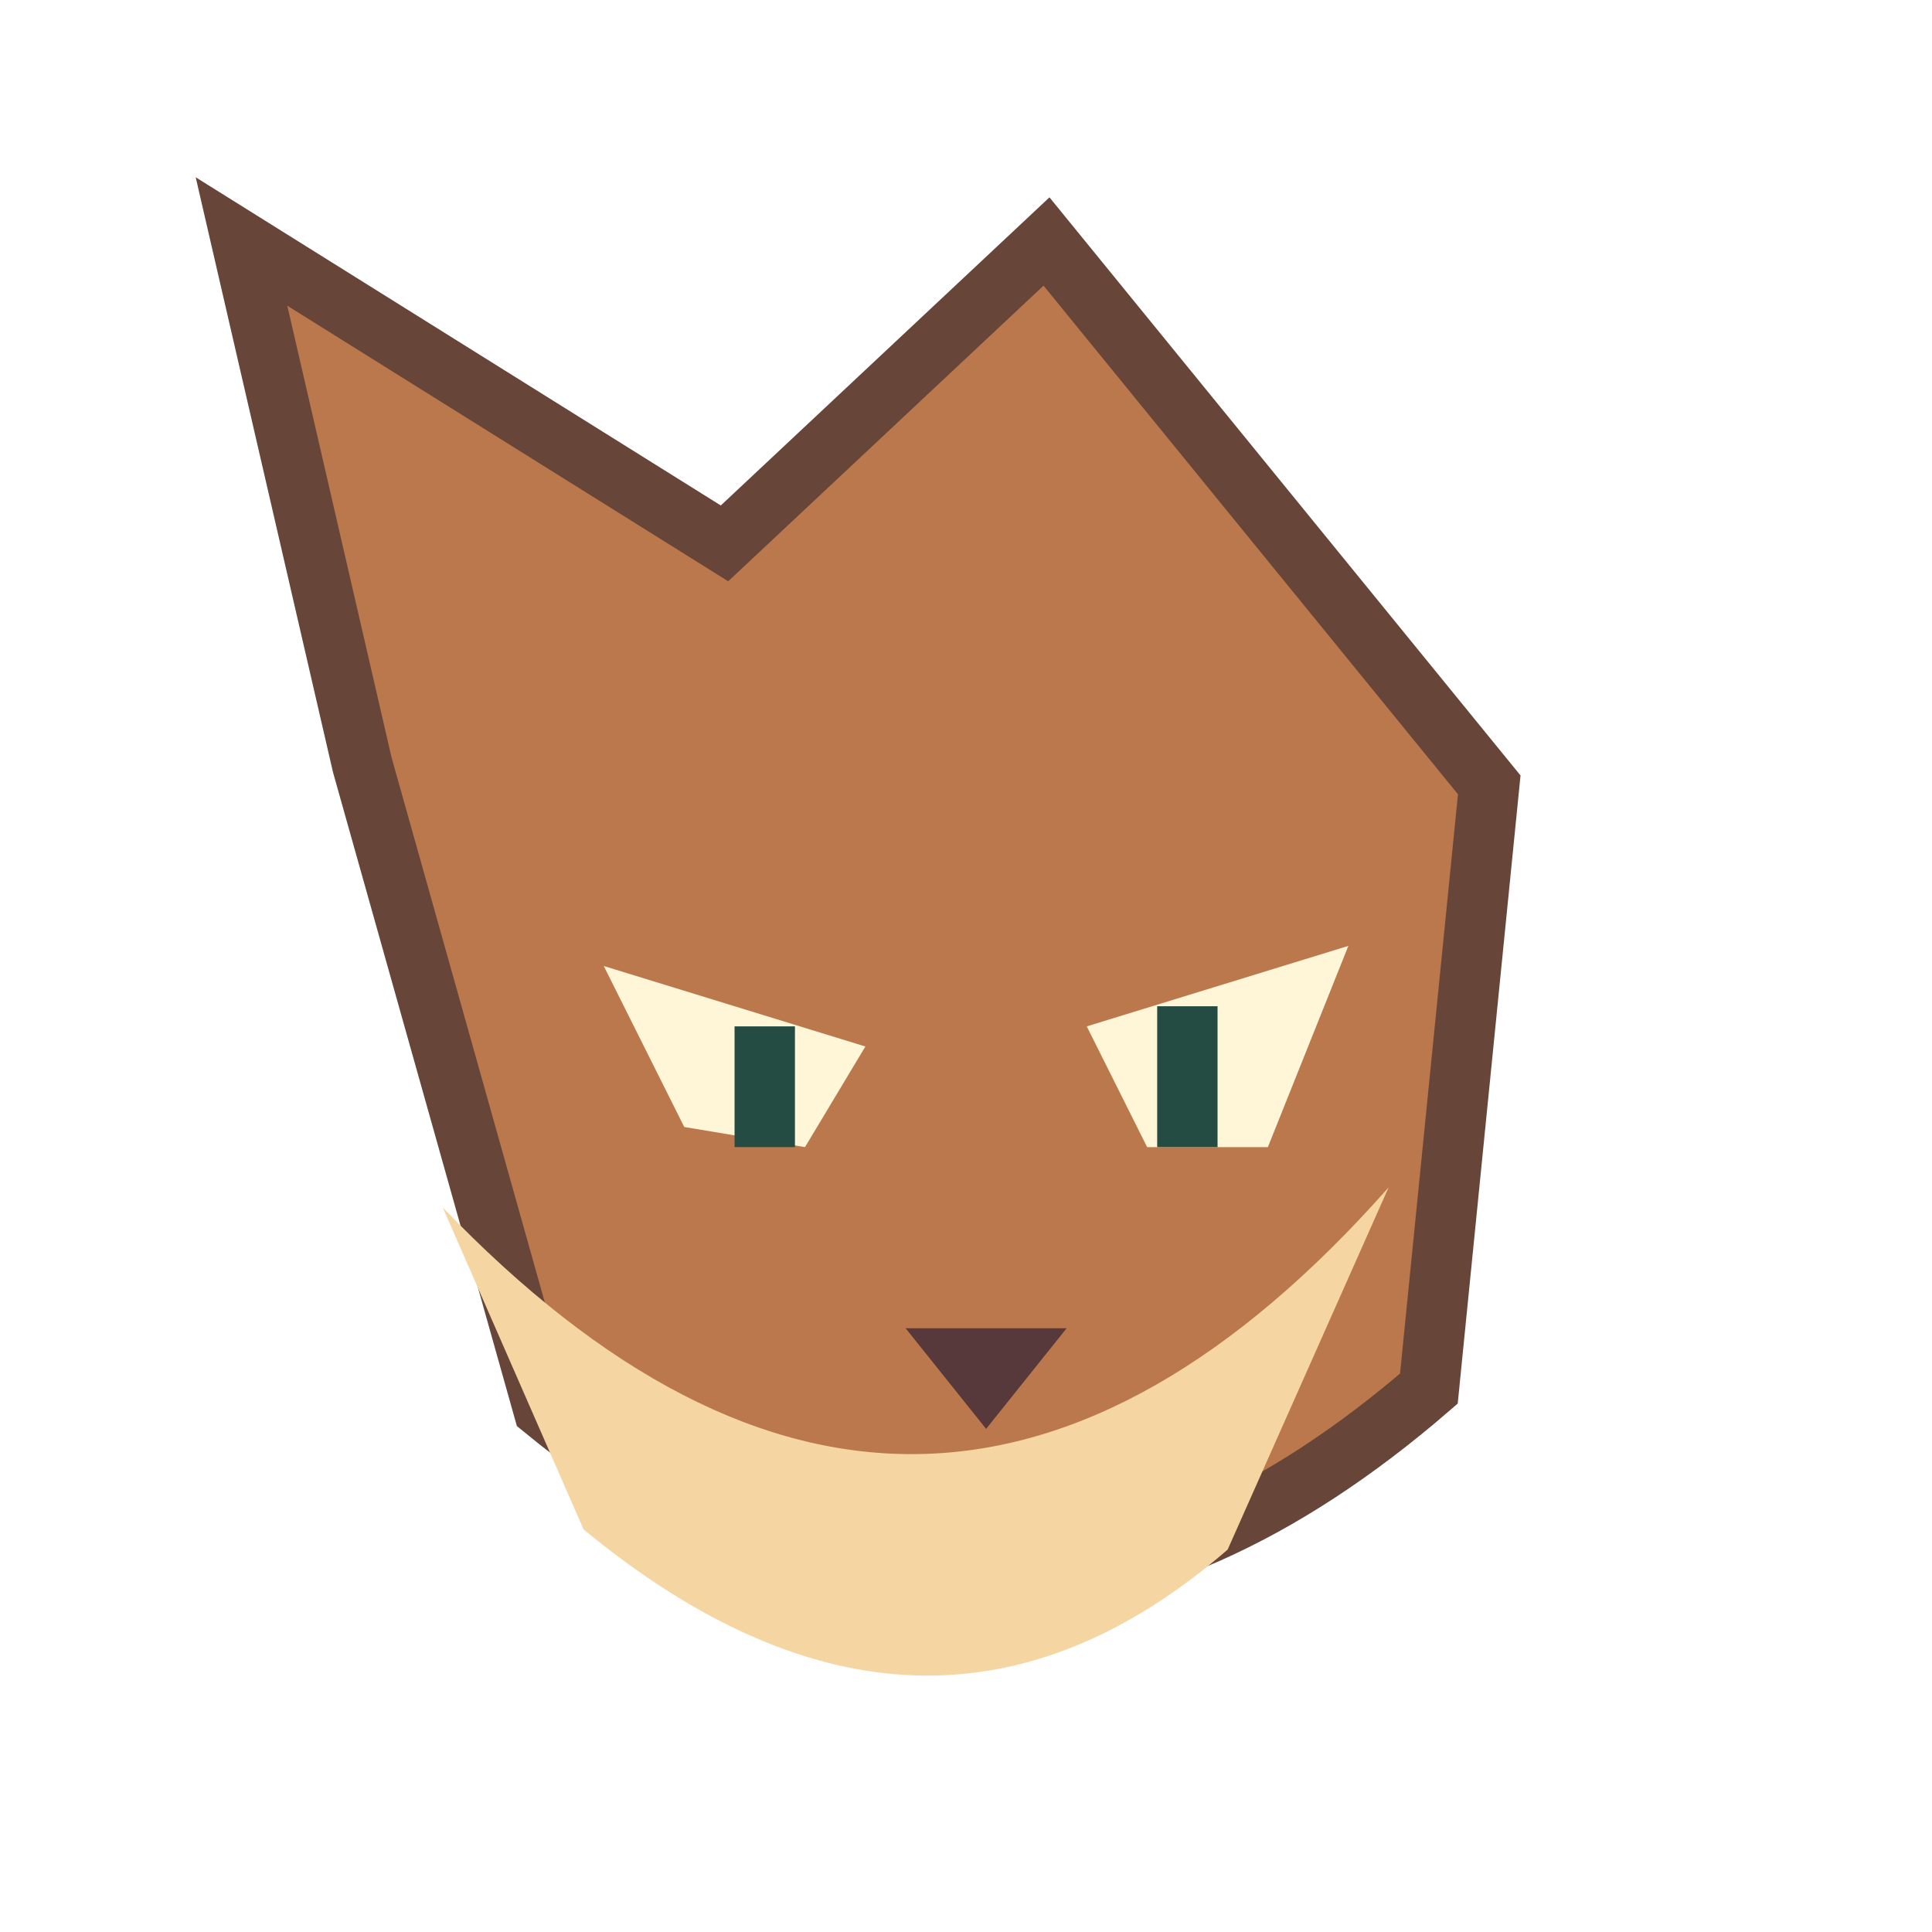
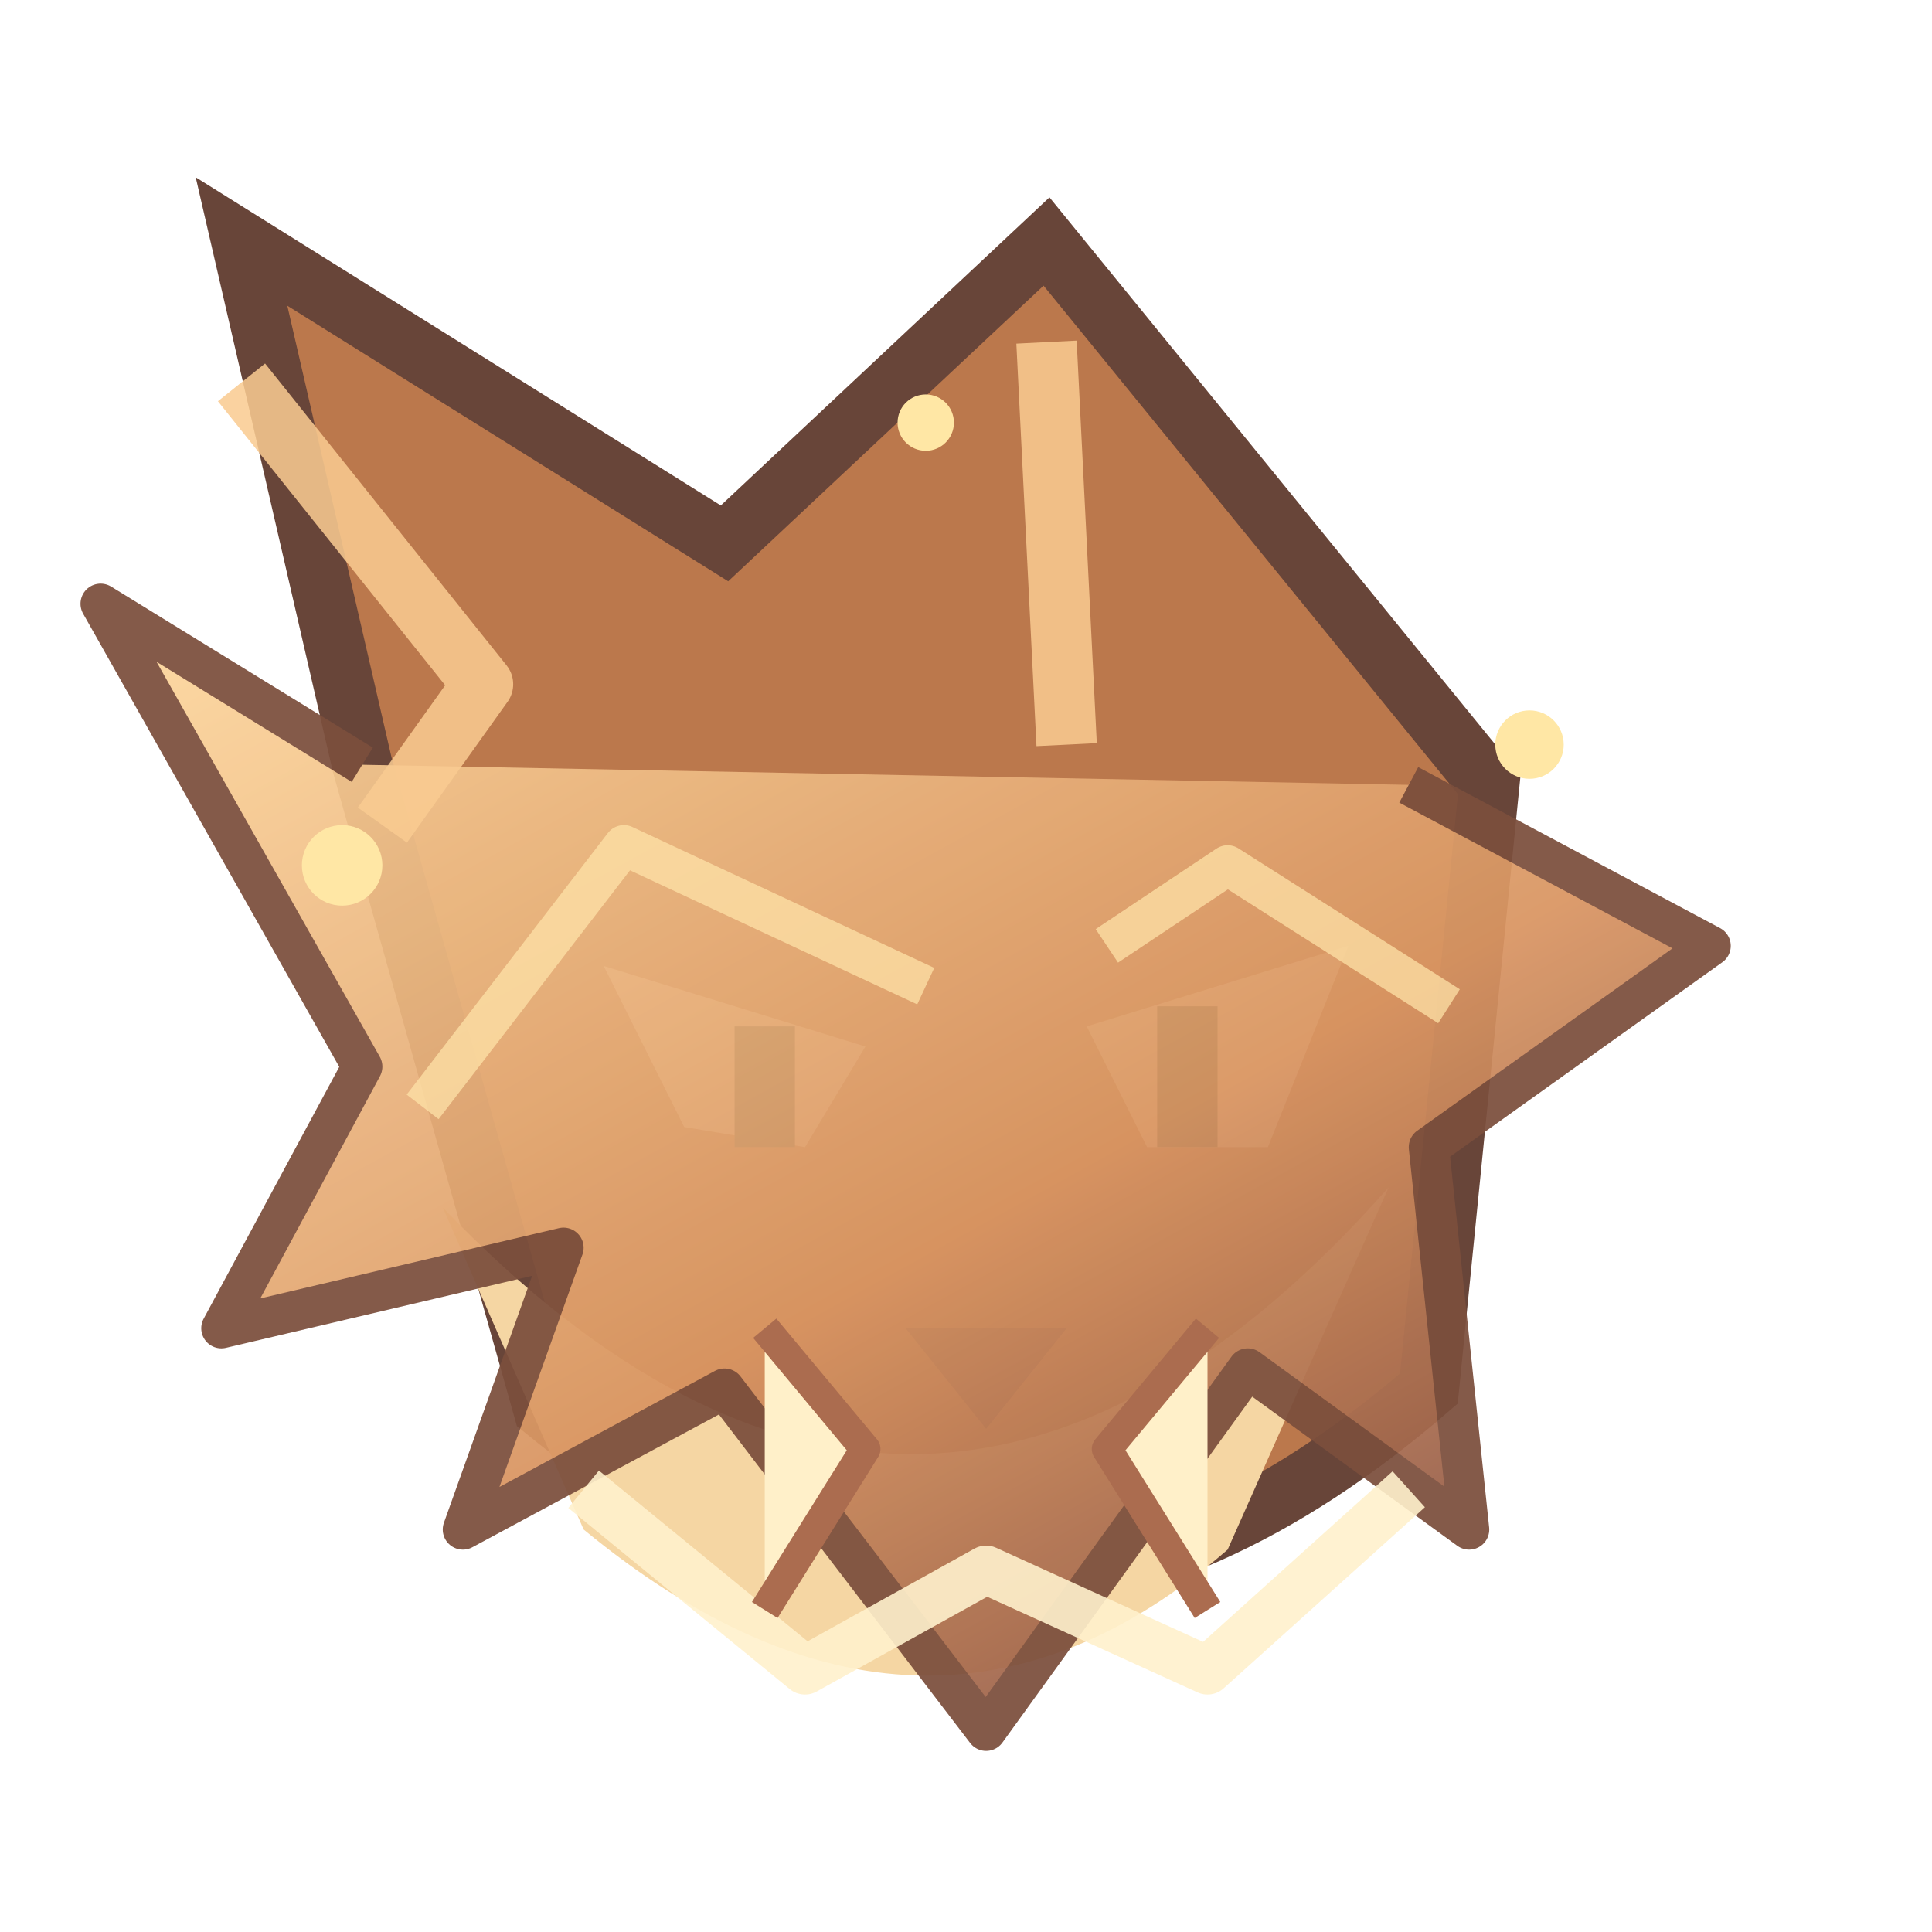
<svg xmlns="http://www.w3.org/2000/svg" viewBox="0 0 96 96">
  <path d="M18 38L12 12L36 27L52 12L74 39L71 69Q49 88 27 70Z" fill="#bb784c" stroke="#684539" stroke-width="3" />
  <path d="M22 60Q46 85 69 59L61 77Q46 90 29 76Z" fill="#f5d6a3" />
  <path d="M30 48L43 52L40 57L34 56ZM54 51L67 47L63 57L57 57Z" fill="#fff6d7" />
  <path d="M38 51v6M59 50v7" stroke="#254c43" stroke-width="3" />
  <path d="M45 66h8l-4 5Z" fill="#57383b" />
+   <defs>
+     <linearGradient id="foxMane" x1="0" y1="0" x2=".8" y2="1">
+       <stop stop-color="#ffdaa0" />
+       <stop offset=".6" stop-color="#d99562" />
+       <stop offset="1" stop-color="#854e40" />
+     </linearGradient>
+   </defs>
+   <g stroke-linejoin="round">
+     <path d="M18 38L5 30L18 53L11 66L28 62L23 76L36 69L49 86L62 68L73 76L71 57L85 47L70 39" fill="url(#foxMane)" stroke="#7b4e3c" stroke-width="2" opacity=".93" />
+     <path d="M12 19L24 34L19 41M52 17L53 37" fill="none" stroke="#f9cb91" stroke-width="3" opacity=".86" />
+     <path d="M21 55L31 42L46 49M72 50L61 43L55 47" fill="none" stroke="#ffe4a9" stroke-width="2" opacity=".73" />
+     <path d="M29 74L40 83L49 78L60 83L70 74" fill="none" stroke="#fff1cc" stroke-width="2.4" opacity=".9" />
+     <path d="M38 66L43 72L38 80M60 66L55 72L60 80" fill="#fff0c9" stroke="#ab6c4f" stroke-width="1.5" />
+   </g>
+   <g fill="#ffe7a5">
+     <circle cx="17" cy="43" r="2" />
+     <circle cx="76" cy="37" r="1.7" />
+     <circle cx="46" cy="21" r="1.4" />
+   </g>
</svg>
